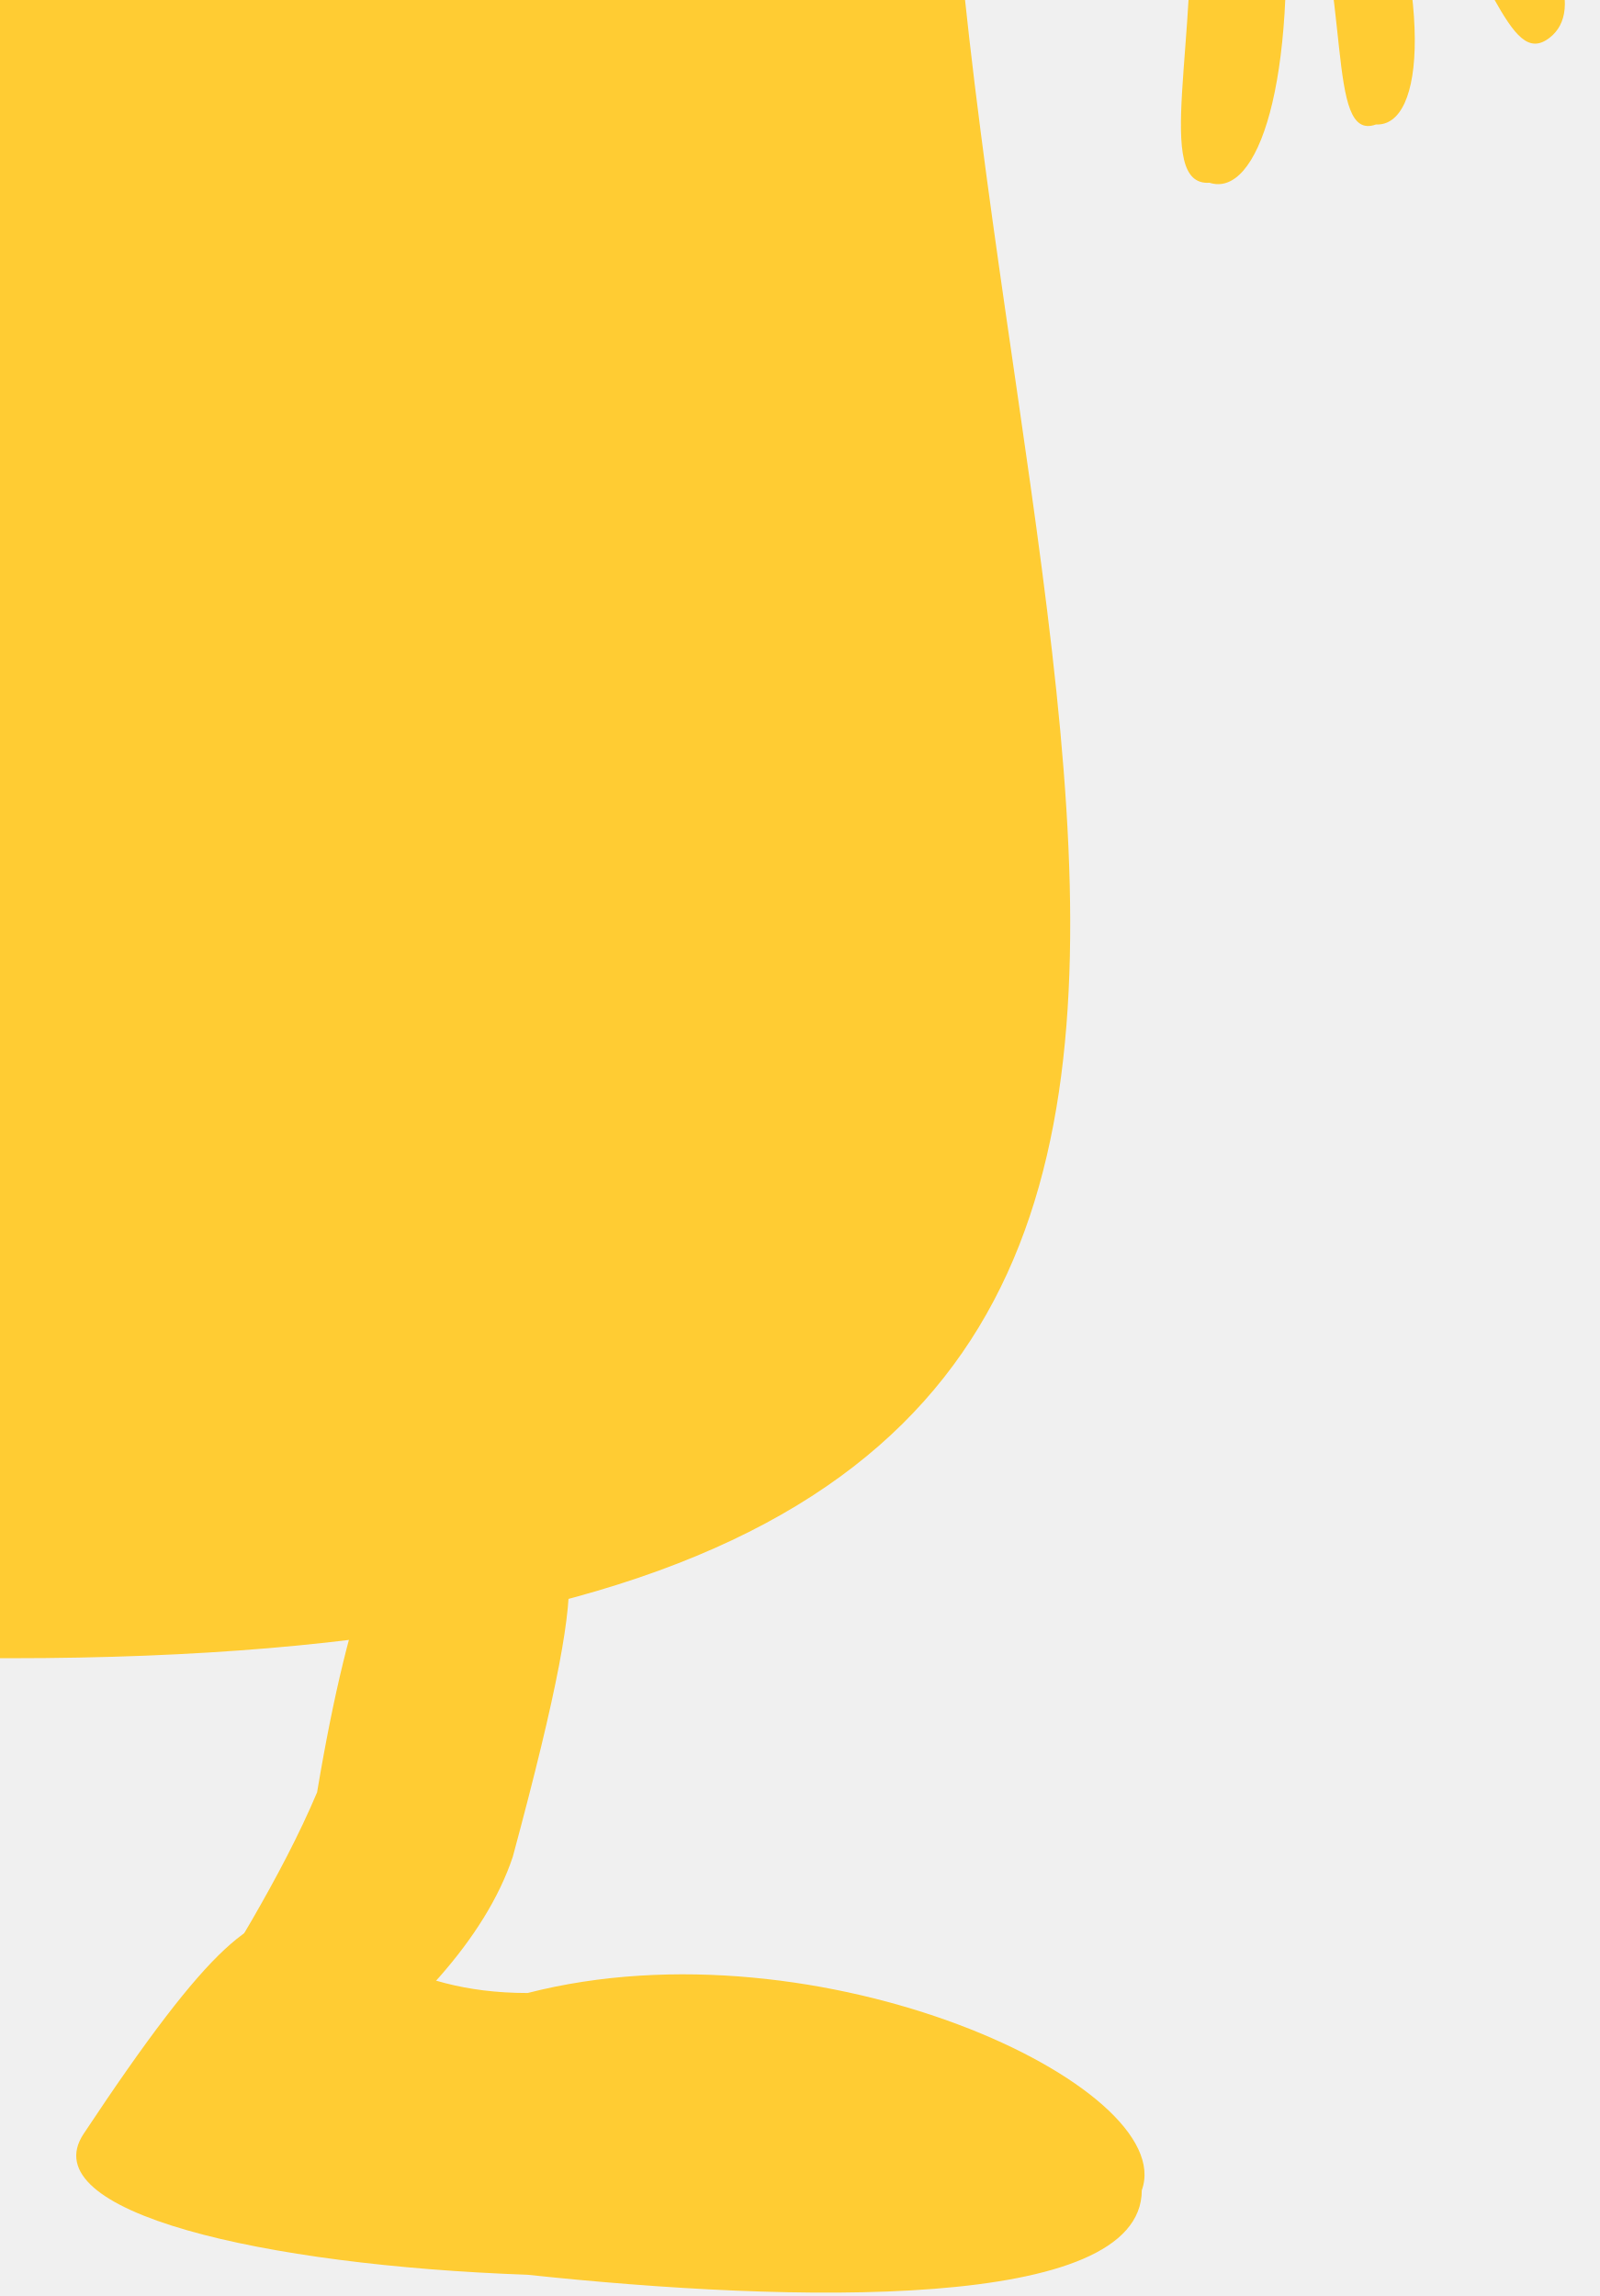
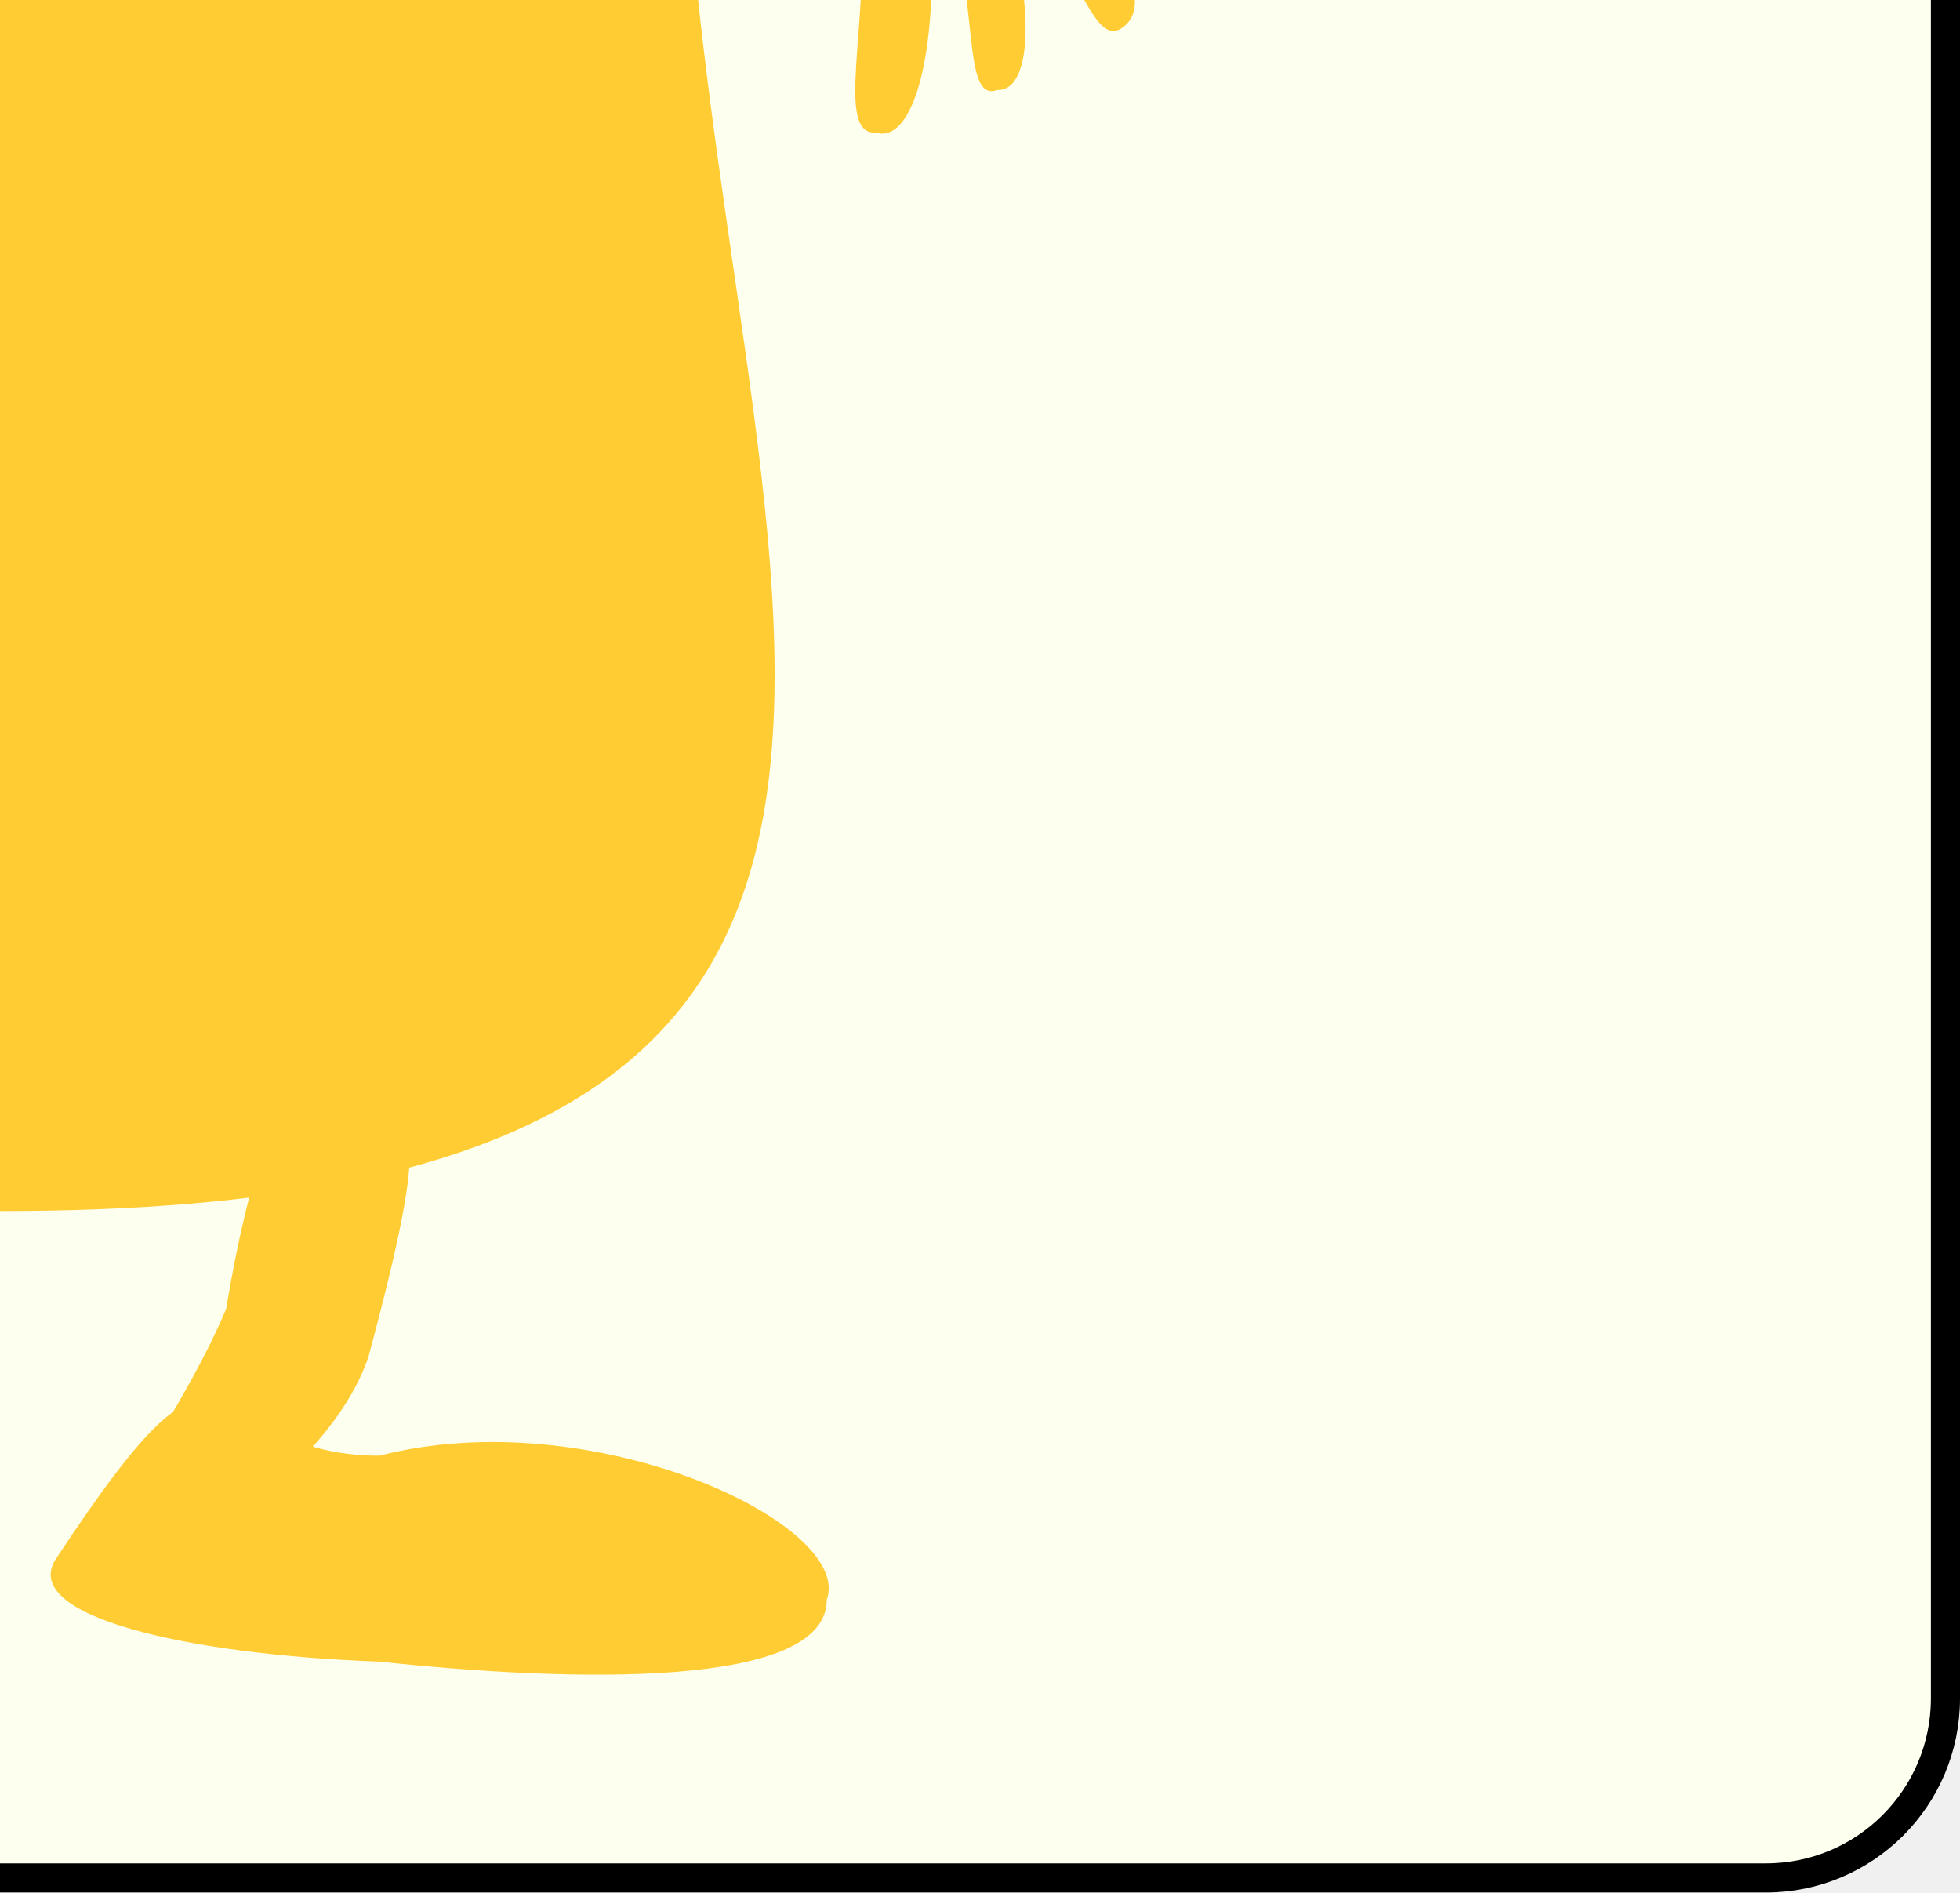
- <svg xmlns="http://www.w3.org/2000/svg" width="85" height="122" viewBox="0 0 85 122" fill="none">
-   <g clip-path="url(#clip0_453_1659)">
-     <path d="M50.234 -13.201C52.744 41.697 80.354 88.111 0.537 88.111C-75.766 88.111 -53.176 56.17 -51.169 -13.201C-51.169 -64.469 -51.169 -109.024 -0.467 -106.03C40.696 -106.03 41.198 -64.107 50.234 -13.201Z" fill="#FFCC33" />
-     <path d="M4.441 113.386C1.68 117.554 13.979 120.373 28.035 120.872C42.091 122.369 60.664 122.868 60.664 116.38C62.672 110.89 43.596 101.907 28.035 105.9C14.45 105.9 17.995 92.924 4.441 113.386Z" fill="#FFCC33" />
-     <path d="M16.847 95.238C12.975 104.402 5.084 113.439 7.955 114.384C10.826 115.329 24.282 107.558 27.245 98.661C32.051 80.841 30.282 81.786 27.411 80.841C24.539 79.896 20.505 73.46 16.847 95.238Z" fill="#FFCC33" />
-     <path d="M63.177 -6.223C63.739 2.027 61.258 9.914 64.263 9.711C66.835 10.538 68.932 4.394 68.185 -6.56C67.623 -14.81 65.268 -21.37 64.162 -21.296C63.055 -21.221 62.614 -14.473 63.177 -6.223Z" fill="#FFCC33" />
-     <path d="M69.085 -8.122C71.921 -0.348 70.4 7.591 73.108 6.614C75.708 6.738 76.221 -0.028 72.455 -10.35C69.619 -18.123 66.648 -23.963 65.651 -23.603C64.654 -23.244 66.249 -15.895 69.085 -8.122Z" fill="#FFCC33" />
-     <path d="M74.093 -8.459C79.294 -2.006 80.104 3.78 82.353 1.989C84.1 0.597 83.299 -3.046 76.394 -11.615C71.193 -18.068 66.657 -23.015 65.829 -22.356C65.001 -21.696 68.893 -14.912 74.093 -8.459Z" fill="#FFCC33" />
-     <path d="M58.075 -15C53.924 -9.101 50.189 -4.847 53.397 -2.062C57.107 0.689 59.289 -6.296 62.765 -12.329C66.241 -18.362 68.19 -24.744 66.895 -25.482C65.588 -29.896 60.359 -18.038 58.075 -15Z" fill="#FFCC33" />
+ <svg xmlns="http://www.w3.org/2000/svg" width="202" height="195" viewBox="0 0 202 195" fill="none">
+   <g clip-path="url(#clip0_577_2623)">
+     <rect x="-201.5" y="-193.5" width="402" height="387" rx="18.5" fill="#FDFFEF" />
+     <rect x="-201.5" y="-193.5" width="402" height="387" rx="18.5" stroke="black" stroke-width="3" />
+     <path d="M70.47 -18.805C74.016 59.001 113.023 124.781 0.258 124.781C-107.542 124.781 -75.627 79.513 -72.79 -18.805C-72.79 -91.464 -72.79 -154.61 -1.16 -150.366C56.995 -150.366 57.704 -90.951 70.47 -18.805Z" fill="#FFCC33" />
+     <path d="M5.774 160.602C1.874 166.509 19.249 170.504 39.107 171.211C58.965 173.333 85.206 174.041 85.206 164.845C88.043 157.065 61.093 144.333 39.107 149.992C19.915 149.992 24.923 131.601 5.774 160.602Z" fill="#FFCC33" />
+     <path d="M23.301 134.882C17.831 147.87 6.682 160.676 10.739 162.016C14.796 163.356 33.806 152.342 37.992 139.733C44.781 114.477 42.283 115.817 38.226 114.477C34.169 113.138 28.469 104.016 23.301 134.882Z" fill="#FFCC33" />
+     <path d="M88.755 -8.914C89.55 2.778 86.044 13.955 90.29 13.668C93.924 14.841 96.886 6.133 95.831 -9.392C95.037 -21.085 91.71 -30.382 90.147 -30.276C88.584 -30.171 87.961 -20.607 88.755 -8.914Z" fill="#FFCC33" />
+     <path d="M97.102 -11.606C101.109 -0.589 98.96 10.663 102.787 9.278C106.459 9.455 107.184 -0.135 101.864 -14.763C97.857 -25.78 93.66 -34.057 92.251 -33.547C90.842 -33.038 93.096 -22.623 97.102 -11.606Z" fill="#FFCC33" />
+     <path d="M104.178 -12.084C111.525 -2.938 112.67 5.263 115.847 2.724C118.316 0.751 117.184 -4.413 107.428 -16.557C100.081 -25.703 93.672 -32.714 92.502 -31.779C91.332 -30.844 96.831 -21.23 104.178 -12.084Z" fill="#FFCC33" />
+     <path d="M81.548 -21.354C75.683 -12.993 70.406 -6.965 74.939 -3.018C80.18 0.882 83.263 -9.018 88.174 -17.568C93.085 -26.119 95.838 -35.164 94.008 -36.209C92.162 -42.465 84.774 -25.66 81.548 -21.354Z" fill="#FFCC33" />
  </g>
  <defs>
-     <clipPath id="clip0_453_1659">
-       <rect width="85" height="122" fill="white" />
+     <clipPath id="clip0_577_2623">
+       <rect width="202" height="195" fill="white" />
    </clipPath>
  </defs>
</svg>
